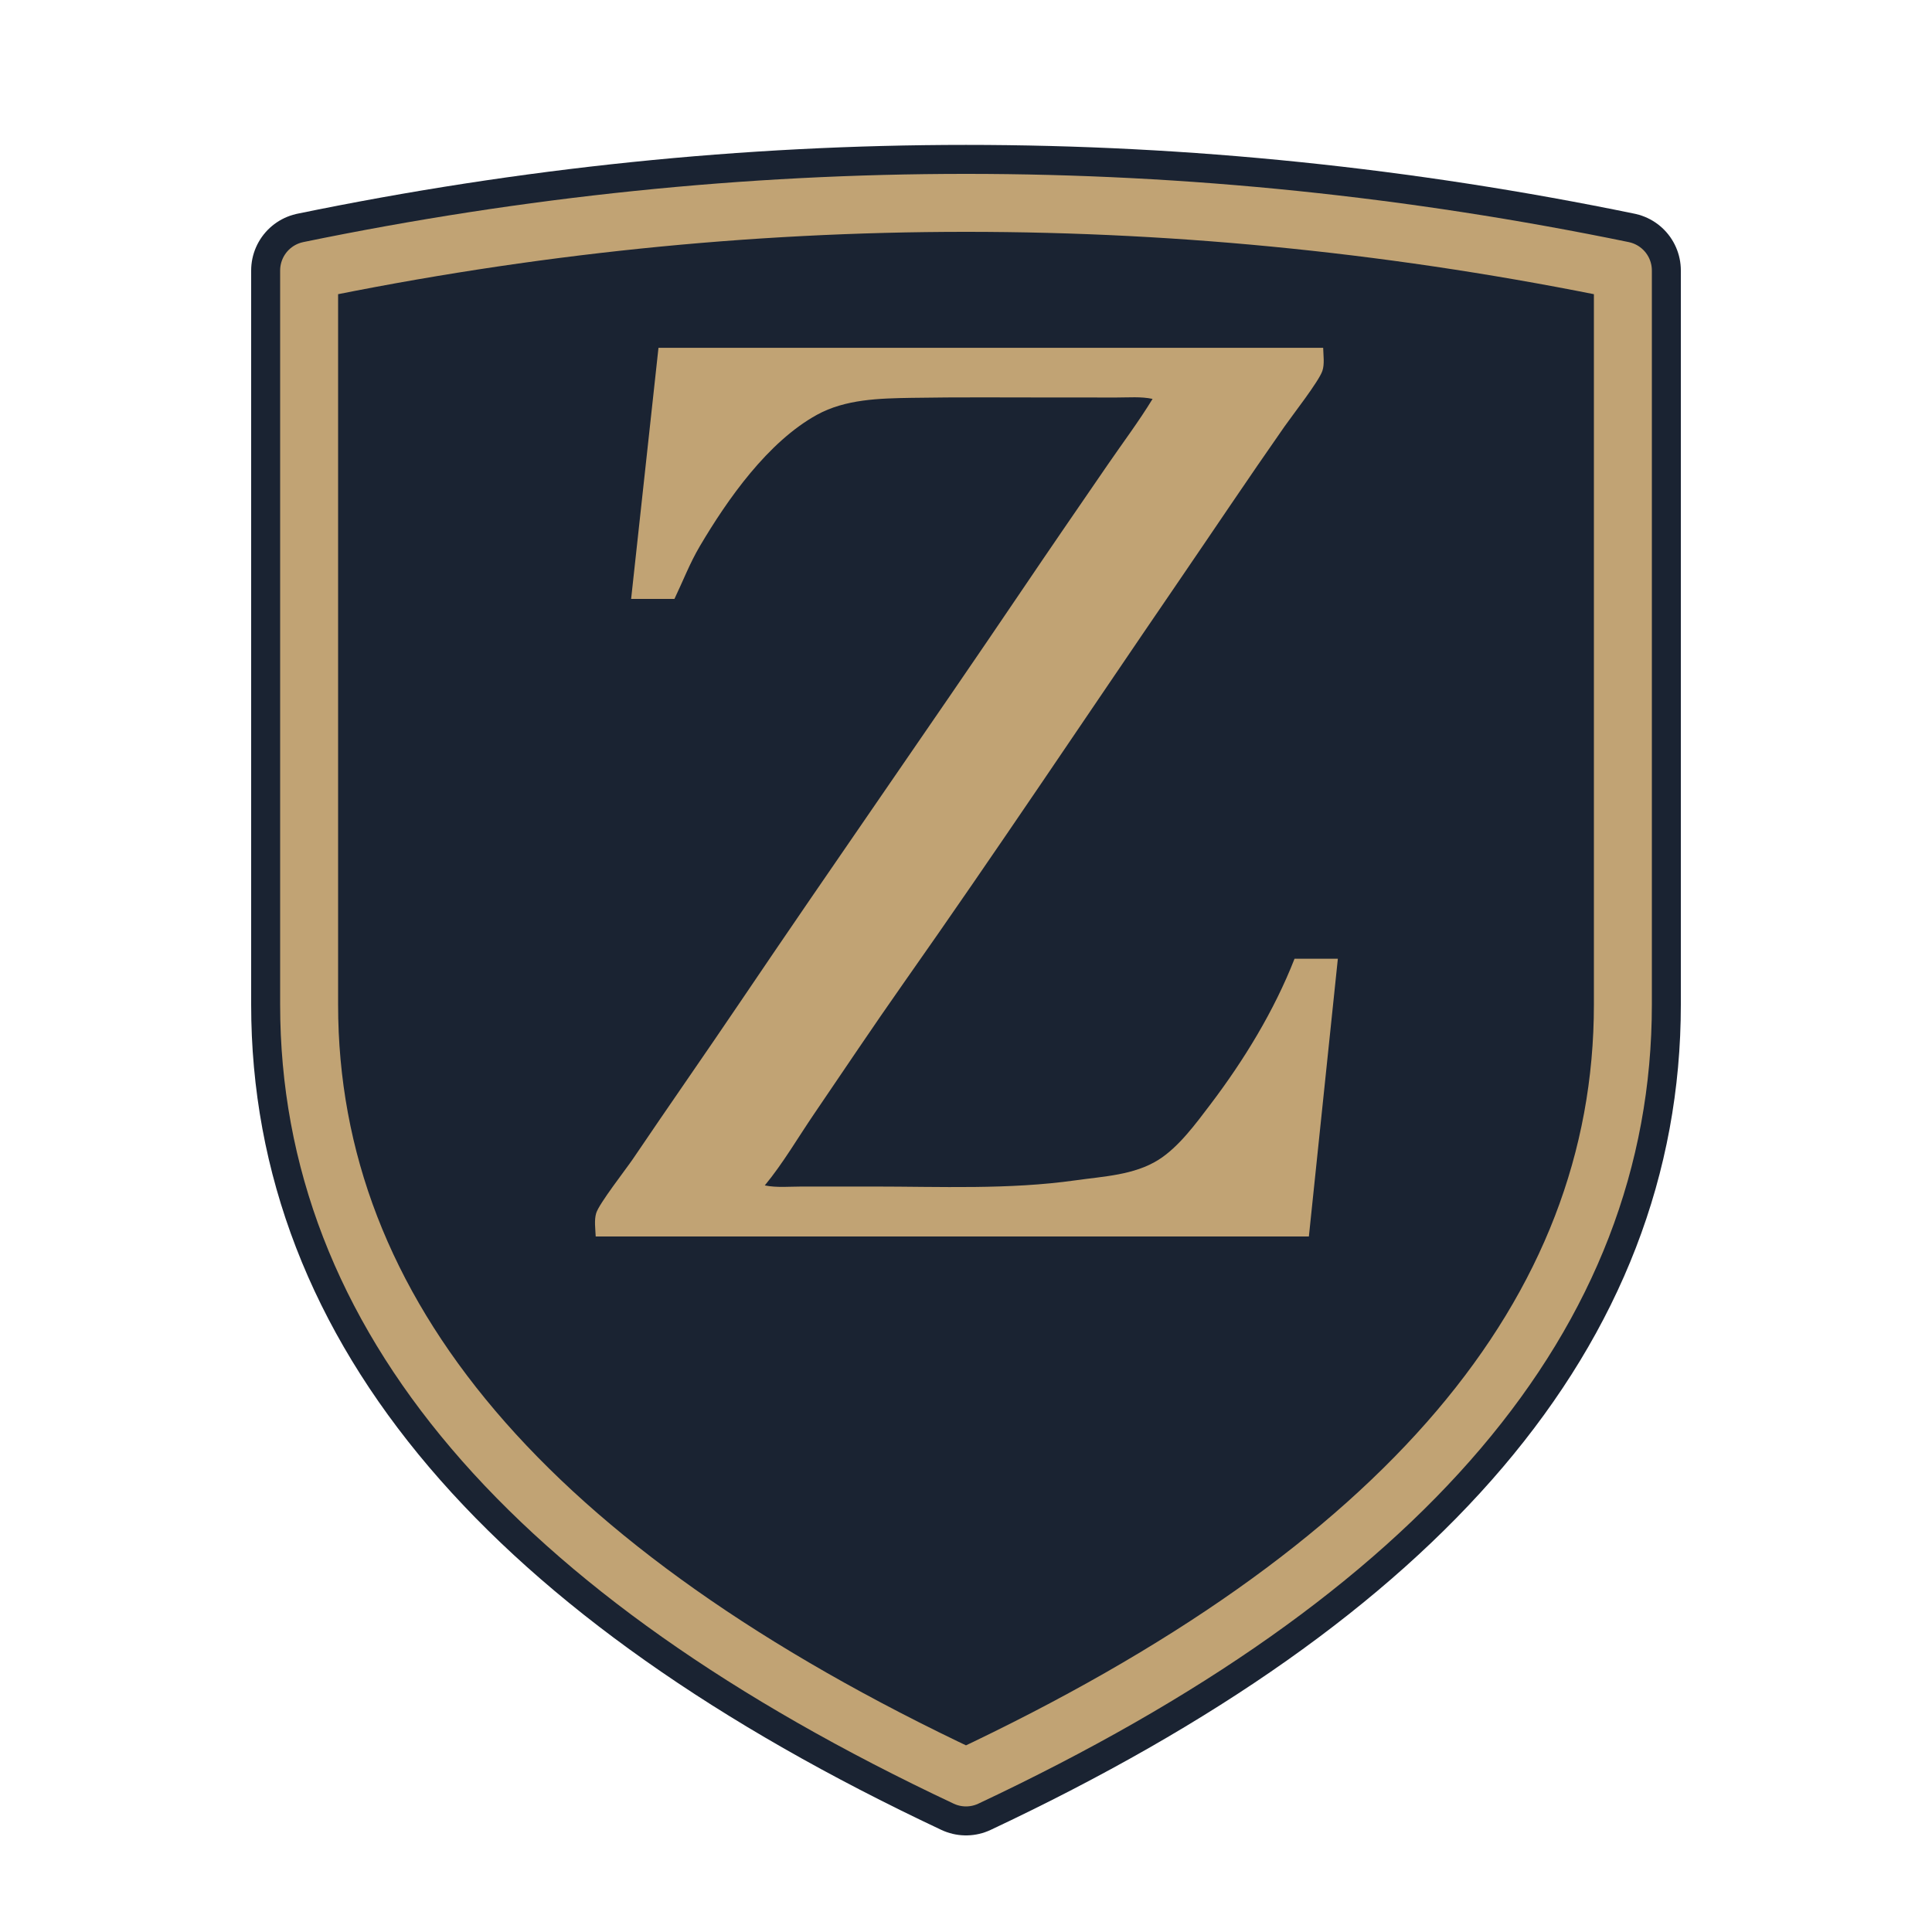
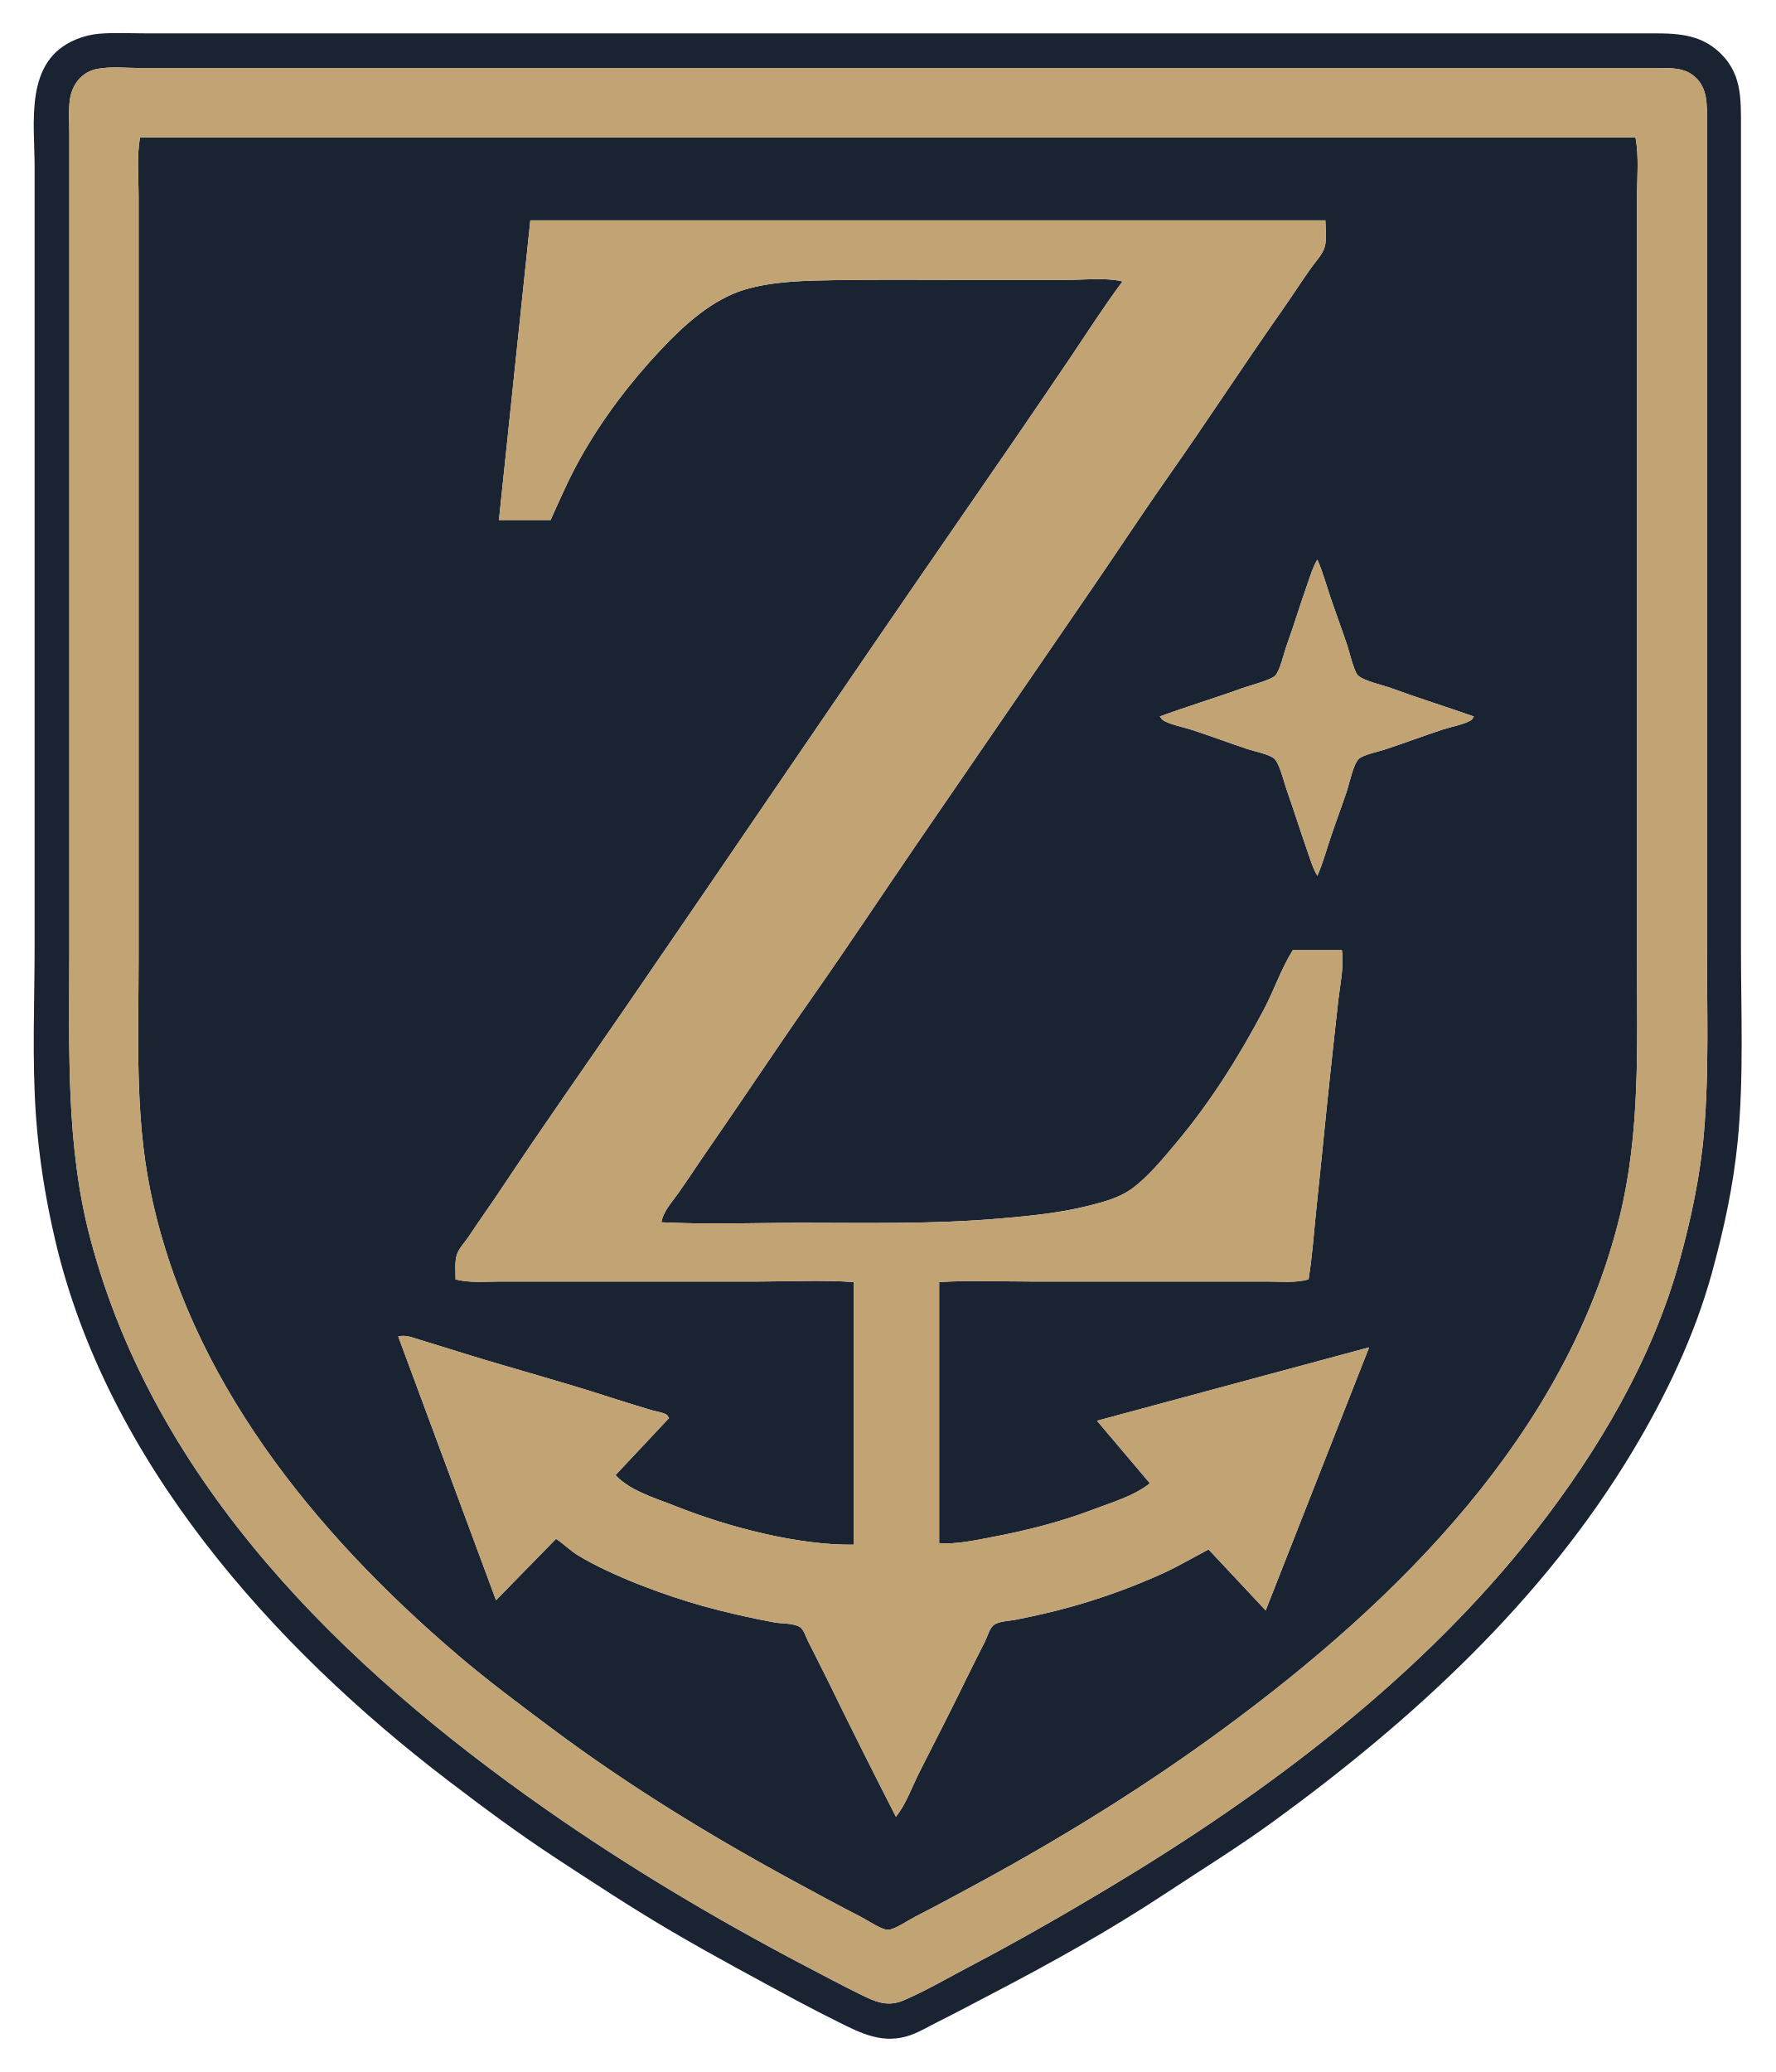
- <svg xmlns="http://www.w3.org/2000/svg" viewBox="0 0 100 100">
-   <style>.t{fill:#1a2332;stroke:#1a2332}@media(prefers-color-scheme:dark){.t{fill:#2b231b;stroke:#2b231b}}</style>
-   <path class="t" d="M16 14 Q50 7 84 14 L84 52 Q84 76 50 92 Q16 76 16 52 Z" stroke-width="6" stroke-linejoin="round" stroke-linecap="round" />
-   <path d="M16 14 Q50 7 84 14 L84 52 Q84 76 50 92 Q16 76 16 52 Z" fill="none" stroke="#c1a374" stroke-width="3" stroke-linejoin="round" stroke-linecap="round" />
-   <g transform="translate(-9.99 -20.24) scale(0.118)">
-     <path fill="#c1a374" d="M373.5 324.08C470.69 324.08 567.88 324.08 665.06 324.08C665.12 327.25 665.74 331.19 664.71 334.23C663.14 338.85 651.54 353.68 648.08 358.64C632.14 381.43 616.69 404.55 600.98 427.51C561.05 485.88 521.8 544.81 481.09 602.64C467.71 621.65 454.78 641.01 441.7 660.22C434.64 670.59 428.11 681.84 420.13 691.5C425.35 692.57 431.13 691.99 436.5 691.99C446.83 691.99 457.17 691.99 467.5 691.99C497.09 691.99 527.19 693.41 556.55 689.25C568.65 687.53 582.08 687.01 592.77 680.3C601.69 674.71 609.25 664.33 615.54 656.05C630.34 636.54 643.55 614.93 652.5 592.07C658.83 592.07 665.17 592.07 671.5 592.07C667.26 632.68 663.03 673.29 658.79 713.9C554.52 713.9 450.24 713.9 345.96 713.9C345.84 710.68 345.24 706.78 346.17 703.67C347.43 699.49 359.14 684.53 362.34 679.81C377.92 656.76 393.86 633.98 409.44 610.92C450.11 550.72 491.82 491.2 532.51 431.02C545.14 412.33 557.9 393.78 570.67 375.2C577.21 365.68 584.22 356.36 590.23 346.5C585.19 345.41 579.7 345.9 574.5 345.89C565.17 345.87 555.83 345.88 546.5 345.88C525.84 345.88 505.16 345.69 484.5 346.04C470.52 346.27 455.47 346.59 442.98 353.49C421.48 365.35 403.84 390.43 391.61 411.15C387.24 418.55 384.2 426.52 380.5 434.23C374.17 434.23 367.83 434.23 361.5 434.23C365.5 397.51 369.5 360.8 373.5 324.08Z" />
-   </g>
+ <svg xmlns="http://www.w3.org/2000/svg" viewBox="178 243 653 762">
+   <style>.t{fill:#1a2332}.g{fill:#c1a374}@media(prefers-color-scheme:dark){.t{fill:#2b231b}}</style>
+   <path class="t" fill-rule="evenodd" d="M214.57 255.4C220.49 254.92 226.56 255.28 232.5 255.28C243.17 255.28 253.83 255.28 264.5 255.28C296.83 255.28 329.17 255.28 361.5 255.28C459.5 255.28 557.5 255.28 655.5 255.28C691.83 255.28 728.17 255.28 764.5 255.28C770.5 255.28 776.5 255.28 782.5 255.28C792.01 255.28 801.53 254.76 809.25 261.25C818.82 269.3 818.3 279 818.3 290.5C818.3 299.5 818.3 308.5 818.3 317.5C818.3 367.83 818.3 418.17 818.3 468.5C818.3 509.5 818.3 550.5 818.3 591.5C818.3 615.09 819.39 638.99 817.12 662.5C815.51 679.08 812 695.17 807.59 711.2C801.26 734.2 790.62 756.45 778.37 776.84C745.36 831.74 697.74 875.45 646.33 912.87C633.3 922.35 619.61 930.78 606.18 939.65C585.87 953.05 564.33 965.04 542.75 976.28C536.17 979.71 529.65 983.21 523.01 986.52C519.68 988.17 516.41 990.18 512.89 991.43C502.9 994.97 494.83 990.87 486.05 986.47C481.17 984.04 476.34 981.58 471.54 979C455.98 970.62 440.42 962.29 425.17 953.35C410.57 944.8 396.43 935.5 382.28 926.23C368.68 917.32 355.65 907.63 342.73 897.77C278.07 848.37 217.41 780.43 198.35 699.29C194.8 684.21 192.34 668.96 191.23 653.5C189.74 632.63 190.73 611.41 190.73 590.5C190.73 546.83 190.73 503.17 190.73 459.5C190.73 407.83 190.73 356.17 190.73 304.5C190.73 287.91 186.84 265.32 205.98 257.49C208.71 256.36 211.62 255.64 214.57 255.4ZM213.7 268.35C208.1 269.42 204.5 274.08 203.72 279.5C203.15 283.42 203.49 287.55 203.49 291.5C203.49 298.83 203.49 306.17 203.49 313.5C203.49 361.83 203.49 410.17 203.49 458.5C203.49 503.83 203.49 549.17 203.49 594.5C203.49 629.32 202.21 664.46 211.2 698.44C235.07 788.74 304.13 856.07 378.37 908.09C409 929.55 441.27 948.76 474.39 966.12C480.97 969.57 487.53 973.05 494.19 976.34C499.62 979.03 504.22 981.23 510.22 978.69C518.61 975.14 526.61 970.39 534.66 966.17C551.8 957.18 568.57 947.57 585.17 937.64C643.62 902.68 700.97 859.69 743.09 805.62C765.88 776.37 785.54 743.12 795.56 707.15C799.89 691.61 803.32 675.57 804.69 659.49C806.61 636.93 805.78 614.12 805.78 591.5C805.78 550.5 805.78 509.5 805.78 468.5C805.78 419.83 805.78 371.17 805.78 322.5C805.78 310.83 805.78 299.17 805.78 287.5C805.78 281.6 806.15 275.45 801.29 271.18C797.4 267.77 792.35 268.02 787.5 268.02C778.83 268.02 770.17 268.02 761.5 268.02C726.17 268.02 690.83 268.02 655.5 268.02C555.83 268.02 456.17 268.02 356.5 268.02C324.5 268.02 292.5 268.02 260.5 268.02C250.17 268.02 239.83 268.02 229.5 268.02C224.37 268.02 218.75 267.38 213.7 268.35ZM229.5 293.51C412.83 293.51 596.17 293.51 779.5 293.51C780.84 300.55 780.07 308.3 780.07 315.5C780.07 328.17 780.07 340.83 780.07 353.5C780.07 393.5 780.07 433.5 780.07 473.5C780.07 514.5 780.07 555.5 780.07 596.5C780.07 628.15 781.29 659.34 773.71 690.34C754.15 770.24 692.29 831.46 628.16 878.64C599.55 899.69 569.17 918.52 537.95 935.46C530.15 939.69 522.35 943.93 514.45 947.96C512.14 949.14 506.88 952.74 504.51 952.72C502.17 952.69 496.87 949.09 494.59 947.92C486.68 943.9 478.9 939.64 471.1 935.42C439.94 918.54 409.27 899.83 380.88 878.6C369.1 869.78 357.3 861.01 346.1 851.44C293.53 806.54 247.24 749.75 233.21 680.44C227.56 652.53 228.98 623.82 228.98 595.5C228.98 555.17 228.98 514.83 228.98 474.5C228.98 434.17 228.98 393.83 228.98 353.5C228.98 340.83 228.98 328.17 228.98 315.5C228.98 308.28 228.26 300.6 229.5 293.51ZM665.46 324.03C567.99 324.03 470.52 324.03 373.05 324.03C369.2 360.77 365.35 397.52 361.5 434.26C367.83 434.26 374.17 434.26 380.5 434.26C383.93 426.66 387.21 419.07 391.29 411.76C399.4 397.22 409.68 383.69 421.08 371.58C429.48 362.65 439.94 353.07 451.96 349.49C462.52 346.35 474.56 346.2 485.5 346.02C501.49 345.76 517.5 345.93 533.5 345.93C545.83 345.93 558.17 345.93 570.5 345.93C577.06 345.93 584.5 345 590.84 346.5C584 355.68 577.79 365.4 571.4 374.89C557.86 394.95 544.12 414.91 530.36 434.82C489.6 493.81 449.46 553.23 408.86 612.33C393.38 634.86 377.61 657.22 362.49 679.99C358.51 685.98 354.3 691.81 350.34 697.81C348.98 699.86 346.67 702.18 345.98 704.55C345.17 707.32 345.58 710.64 345.54 713.5C350.59 714.87 356.2 714.3 361.5 714.3C370.83 714.3 380.17 714.3 389.5 714.3C411.83 714.3 434.17 714.3 456.5 714.3C468.28 714.3 480.29 713.65 492.03 714.5C492.03 746.69 492.03 778.88 492.03 811.07C471.57 811.38 445.55 804.52 426.53 796.92C419.29 794.03 409.78 791.34 404.37 785.5C410.94 778.5 417.5 771.5 424.07 764.5C423.72 764.18 423.63 763.6 423.24 763.33C421.88 762.39 419.35 762.12 417.77 761.64C412.69 760.1 407.58 758.58 402.53 756.93C384.72 751.12 366.57 746.3 348.67 740.75C343.32 739.09 337.98 737.41 332.62 735.79C329.73 734.92 327.34 733.79 324.46 734.5C336.45 766.83 348.44 799.17 360.43 831.5C367.79 823.98 375.14 816.46 382.5 808.93C385.31 810.76 387.7 813.24 390.57 814.99C402.98 822.53 422.65 829.79 436.69 833.68C445.26 836.06 454 838.01 462.73 839.65C465.47 840.17 469.76 839.86 472.18 841.36C473.6 842.24 474.38 844.96 475.1 846.4C477.42 851.07 479.84 855.69 482.13 860.38C490.41 877.37 498.89 894.3 507.5 911.13C511.3 906.44 513.43 900.07 516.18 894.67C522.02 883.18 527.92 871.68 533.56 860.08C535.73 855.6 538.01 851.17 540.24 846.72C541.07 845.08 541.91 842.01 543.28 840.79C545.13 839.16 549.02 839.17 551.36 838.71C558.4 837.31 565.49 835.73 572.4 833.78C583.81 830.56 595.21 826.41 606 821.48C611.66 818.89 617.03 815.65 622.5 812.83C629.5 820.3 636.5 827.77 643.5 835.25C656.18 803 668.86 770.75 681.54 738.5C648.18 747.5 614.81 756.5 581.45 765.5C587.94 773.17 594.43 780.83 600.92 788.5C595.1 793.16 586.66 795.63 579.72 798.25C567.67 802.81 555.3 805.93 542.64 808.32C536.39 809.5 529.75 810.99 523.41 810.5C523.41 778.5 523.41 746.5 523.41 714.5C534.7 713.79 546.18 714.3 557.5 714.3C577.83 714.3 598.17 714.3 618.5 714.3C627.17 714.3 635.83 714.3 644.5 714.3C649.41 714.3 654.63 714.85 659.27 713.5C660.72 704.59 661.28 695.48 662.24 686.5C664 670.19 665.52 653.84 667.29 637.53C668.27 628.53 669.21 619.51 670.25 610.51C670.93 604.59 672.35 598.32 671.52 592.44C665.5 592.44 659.48 592.44 653.46 592.44C649.22 599.22 646.56 607.2 642.81 614.31C633.73 631.5 623.21 648.3 610.68 663.2C605.91 668.88 599.98 676.18 593.91 680.42C589.47 683.52 583.92 685.02 578.74 686.34C567.87 689.11 556.65 690.18 545.5 691.14C521.55 693.2 497.52 692.73 473.5 692.7C456.14 692.67 438.58 693.4 421.25 692.5C421.94 688.51 425.02 685.23 427.41 681.88C431.02 676.8 434.4 671.53 437.96 666.41C451.22 647.31 464.02 627.89 477.37 608.86C490.04 590.8 502.2 572.38 514.66 554.18C536.86 521.72 559.2 489.34 581.39 456.87C590.31 443.82 598.99 430.58 608.09 417.65C622.04 397.84 635.22 377.5 649.15 357.69C652.87 352.39 656.39 346.95 660.11 341.65C661.8 339.24 664.61 336.4 665.3 333.49C666 330.57 665.49 327.02 665.46 324.03ZM662.5 448.8C660.76 451.74 659.83 455.02 658.69 458.25C656.07 465.65 653.8 473.19 651.14 480.58C650.19 483.21 648.78 489.62 647 491.47C645.42 493.12 637.21 495.23 634.62 496.17C624.65 499.79 614.49 502.83 604.54 506.5C604.96 506.86 605.17 507.44 605.62 507.77C607.95 509.42 613.37 510.44 616.22 511.37C623.17 513.64 630.01 516.23 636.95 518.52C639.41 519.33 644.67 520.38 646.55 521.91C648.56 523.53 650.24 530.71 651.18 533.37C653.8 540.78 656.13 548.29 658.74 555.71C659.86 558.91 660.78 562.17 662.5 565.1C664.52 560.52 665.83 555.61 667.43 550.86C669.36 545.16 671.47 539.53 673.38 533.83C674.32 530.99 675.71 524.09 677.71 522.13C679.31 520.57 684.96 519.43 687.25 518.67C694.43 516.31 701.5 513.64 708.68 511.27C711.42 510.37 717.09 509.29 719.26 507.68C719.64 507.4 719.72 506.83 720.06 506.5C709.91 502.92 699.6 499.72 689.5 496.01C686.6 494.95 679.16 493.36 677.29 491.22C675.91 489.64 674.21 482.47 673.42 480.11C671.42 474.17 669.23 468.3 667.22 462.36C665.69 457.84 664.45 453.16 662.5 448.8Z" />
+   <path class="g" fill-rule="evenodd" d="M213.7 268.35C218.75 267.38 224.37 268.02 229.5 268.02C239.83 268.02 250.17 268.02 260.5 268.02C292.5 268.02 324.5 268.02 356.5 268.02C456.17 268.02 555.83 268.02 655.5 268.02C690.83 268.02 726.17 268.02 761.5 268.02C770.17 268.02 778.83 268.02 787.5 268.02C792.35 268.02 797.4 267.77 801.29 271.18C806.15 275.45 805.78 281.6 805.78 287.5C805.78 299.17 805.78 310.83 805.78 322.5C805.78 371.17 805.78 419.83 805.78 468.5C805.78 509.5 805.78 550.5 805.78 591.5C805.78 614.12 806.61 636.93 804.69 659.49C803.32 675.57 799.89 691.61 795.56 707.15C785.54 743.12 765.88 776.37 743.09 805.62C700.97 859.69 643.62 902.68 585.17 937.64C568.57 947.57 551.8 957.18 534.66 966.17C526.61 970.39 518.61 975.14 510.22 978.69C504.22 981.23 499.62 979.03 494.19 976.34C487.53 973.05 480.97 969.57 474.39 966.12C441.27 948.76 409 929.55 378.37 908.09C304.13 856.07 235.07 788.74 211.2 698.44C202.21 664.46 203.49 629.32 203.49 594.5C203.49 549.17 203.49 503.83 203.49 458.5C203.49 410.17 203.49 361.83 203.49 313.5C203.49 306.17 203.49 298.83 203.49 291.5C203.49 287.55 203.15 283.42 203.72 279.5C204.5 274.08 208.1 269.42 213.7 268.35ZM229.5 293.51C228.26 300.6 228.98 308.28 228.98 315.5C228.98 328.17 228.98 340.83 228.98 353.5C228.98 393.83 228.98 434.17 228.98 474.5C228.98 514.83 228.98 555.17 228.98 595.5C228.98 623.82 227.56 652.53 233.21 680.44C247.24 749.75 293.53 806.54 346.1 851.44C357.3 861.01 369.1 869.78 380.88 878.6C409.27 899.83 439.94 918.54 471.1 935.42C478.9 939.64 486.68 943.9 494.59 947.92C496.87 949.09 502.17 952.69 504.51 952.72C506.88 952.74 512.14 949.14 514.45 947.96C522.35 943.93 530.15 939.69 537.95 935.46C569.17 918.52 599.55 899.69 628.16 878.64C692.29 831.46 754.15 770.24 773.71 690.34C781.29 659.34 780.07 628.15 780.07 596.5C780.07 555.5 780.07 514.5 780.07 473.5C780.07 433.5 780.07 393.5 780.07 353.5C780.07 340.83 780.07 328.17 780.07 315.5C780.07 308.3 780.84 300.55 779.5 293.51C596.17 293.51 412.83 293.51 229.5 293.51ZM665.46 324.03C665.49 327.02 666 330.57 665.3 333.49C664.61 336.4 661.8 339.24 660.11 341.65C656.39 346.95 652.87 352.39 649.15 357.69C635.22 377.5 622.04 397.84 608.09 417.65C598.99 430.58 590.31 443.82 581.39 456.87C559.2 489.34 536.86 521.72 514.66 554.18C502.2 572.38 490.04 590.8 477.37 608.86C464.02 627.89 451.22 647.31 437.96 666.41C434.4 671.53 431.02 676.8 427.41 681.88C425.02 685.23 421.94 688.51 421.25 692.5C438.58 693.4 456.14 692.67 473.5 692.7C497.52 692.73 521.55 693.2 545.5 691.14C556.65 690.18 567.87 689.11 578.74 686.34C583.92 685.02 589.47 683.52 593.91 680.42C599.98 676.18 605.91 668.88 610.68 663.2C623.21 648.3 633.73 631.5 642.81 614.31C646.56 607.2 649.22 599.22 653.46 592.44C659.48 592.44 665.5 592.44 671.52 592.44C672.35 598.32 670.93 604.59 670.25 610.51C669.21 619.51 668.27 628.53 667.29 637.53C665.52 653.84 664 670.19 662.24 686.5C661.28 695.48 660.72 704.59 659.27 713.5C654.63 714.85 649.41 714.3 644.5 714.3C635.83 714.3 627.17 714.3 618.5 714.3C598.17 714.3 577.83 714.3 557.5 714.3C546.18 714.3 534.7 713.79 523.41 714.5C523.41 746.5 523.41 778.5 523.41 810.5C529.75 810.99 536.39 809.5 542.64 808.32C555.3 805.93 567.67 802.81 579.72 798.25C586.66 795.63 595.1 793.16 600.92 788.5C594.43 780.83 587.94 773.17 581.45 765.5C614.81 756.5 648.18 747.5 681.54 738.5C668.86 770.75 656.18 803 643.5 835.25C636.5 827.77 629.5 820.3 622.5 812.83C617.03 815.65 611.66 818.89 606 821.48C595.21 826.41 583.81 830.56 572.4 833.78C565.49 835.73 558.4 837.31 551.36 838.71C549.02 839.17 545.13 839.16 543.28 840.79C541.91 842.01 541.07 845.08 540.24 846.72C538.01 851.17 535.73 855.6 533.56 860.08C527.92 871.68 522.02 883.18 516.18 894.67C513.43 900.07 511.3 906.44 507.5 911.13C498.89 894.3 490.41 877.37 482.13 860.38C479.84 855.69 477.42 851.07 475.1 846.4C474.38 844.96 473.6 842.24 472.18 841.36C469.76 839.86 465.47 840.17 462.73 839.65C454 838.01 445.26 836.06 436.69 833.68C422.65 829.79 402.98 822.53 390.57 814.99C387.7 813.24 385.31 810.76 382.5 808.93C375.14 816.46 367.79 823.98 360.43 831.5C348.44 799.17 336.45 766.83 324.46 734.5C327.34 733.79 329.73 734.92 332.62 735.79C337.98 737.41 343.32 739.09 348.67 740.75C366.57 746.3 384.72 751.12 402.53 756.93C407.58 758.58 412.69 760.1 417.77 761.64C419.35 762.12 421.88 762.39 423.24 763.33C423.63 763.6 423.72 764.18 424.07 764.5C417.5 771.5 410.94 778.5 404.37 785.5C409.78 791.34 419.29 794.03 426.53 796.92C445.55 804.52 471.57 811.38 492.03 811.07C492.03 778.88 492.03 746.69 492.03 714.5C480.29 713.65 468.28 714.3 456.5 714.3C434.17 714.3 411.83 714.3 389.5 714.3C380.17 714.3 370.83 714.3 361.5 714.3C356.2 714.3 350.59 714.87 345.54 713.5C345.58 710.64 345.17 707.32 345.98 704.55C346.67 702.18 348.98 699.86 350.34 697.81C354.3 691.81 358.51 685.98 362.49 679.99C377.61 657.22 393.38 634.86 408.86 612.33C449.46 553.23 489.6 493.81 530.36 434.82C544.12 414.91 557.86 394.95 571.4 374.89C577.79 365.4 584 355.68 590.84 346.5C584.5 345 577.06 345.93 570.5 345.93C558.17 345.93 545.83 345.93 533.5 345.93C517.5 345.93 501.49 345.76 485.5 346.02C474.56 346.2 462.52 346.35 451.96 349.49C439.94 353.07 429.48 362.65 421.08 371.58C409.68 383.69 399.4 397.22 391.29 411.76C387.21 419.07 383.93 426.66 380.5 434.26C374.17 434.26 367.83 434.26 361.5 434.26C365.35 397.52 369.2 360.77 373.05 324.03C470.52 324.03 567.99 324.03 665.46 324.03ZM662.5 448.8C664.45 453.16 665.69 457.84 667.22 462.36C669.23 468.3 671.42 474.17 673.42 480.11C674.21 482.47 675.91 489.64 677.29 491.22C679.16 493.36 686.6 494.95 689.5 496.01C699.6 499.72 709.91 502.92 720.06 506.5C719.72 506.83 719.64 507.4 719.26 507.68C717.09 509.29 711.42 510.37 708.68 511.27C701.5 513.64 694.43 516.31 687.25 518.67C684.96 519.43 679.31 520.57 677.71 522.13C675.71 524.09 674.32 530.99 673.38 533.83C671.47 539.53 669.36 545.16 667.43 550.86C665.83 555.61 664.52 560.52 662.5 565.1C660.78 562.17 659.86 558.91 658.74 555.71C656.13 548.29 653.8 540.78 651.18 533.37C650.24 530.71 648.56 523.53 646.55 521.91C644.67 520.38 639.41 519.33 636.95 518.52C630.01 516.23 623.17 513.64 616.22 511.37C613.37 510.44 607.95 509.42 605.62 507.77C605.17 507.44 604.96 506.86 604.54 506.5C614.49 502.83 624.65 499.79 634.62 496.17C637.21 495.23 645.42 493.12 647 491.47C648.78 489.62 650.19 483.21 651.14 480.58C653.8 473.19 656.07 465.65 658.69 458.25C659.83 455.02 660.76 451.74 662.5 448.8Z" />
</svg>
